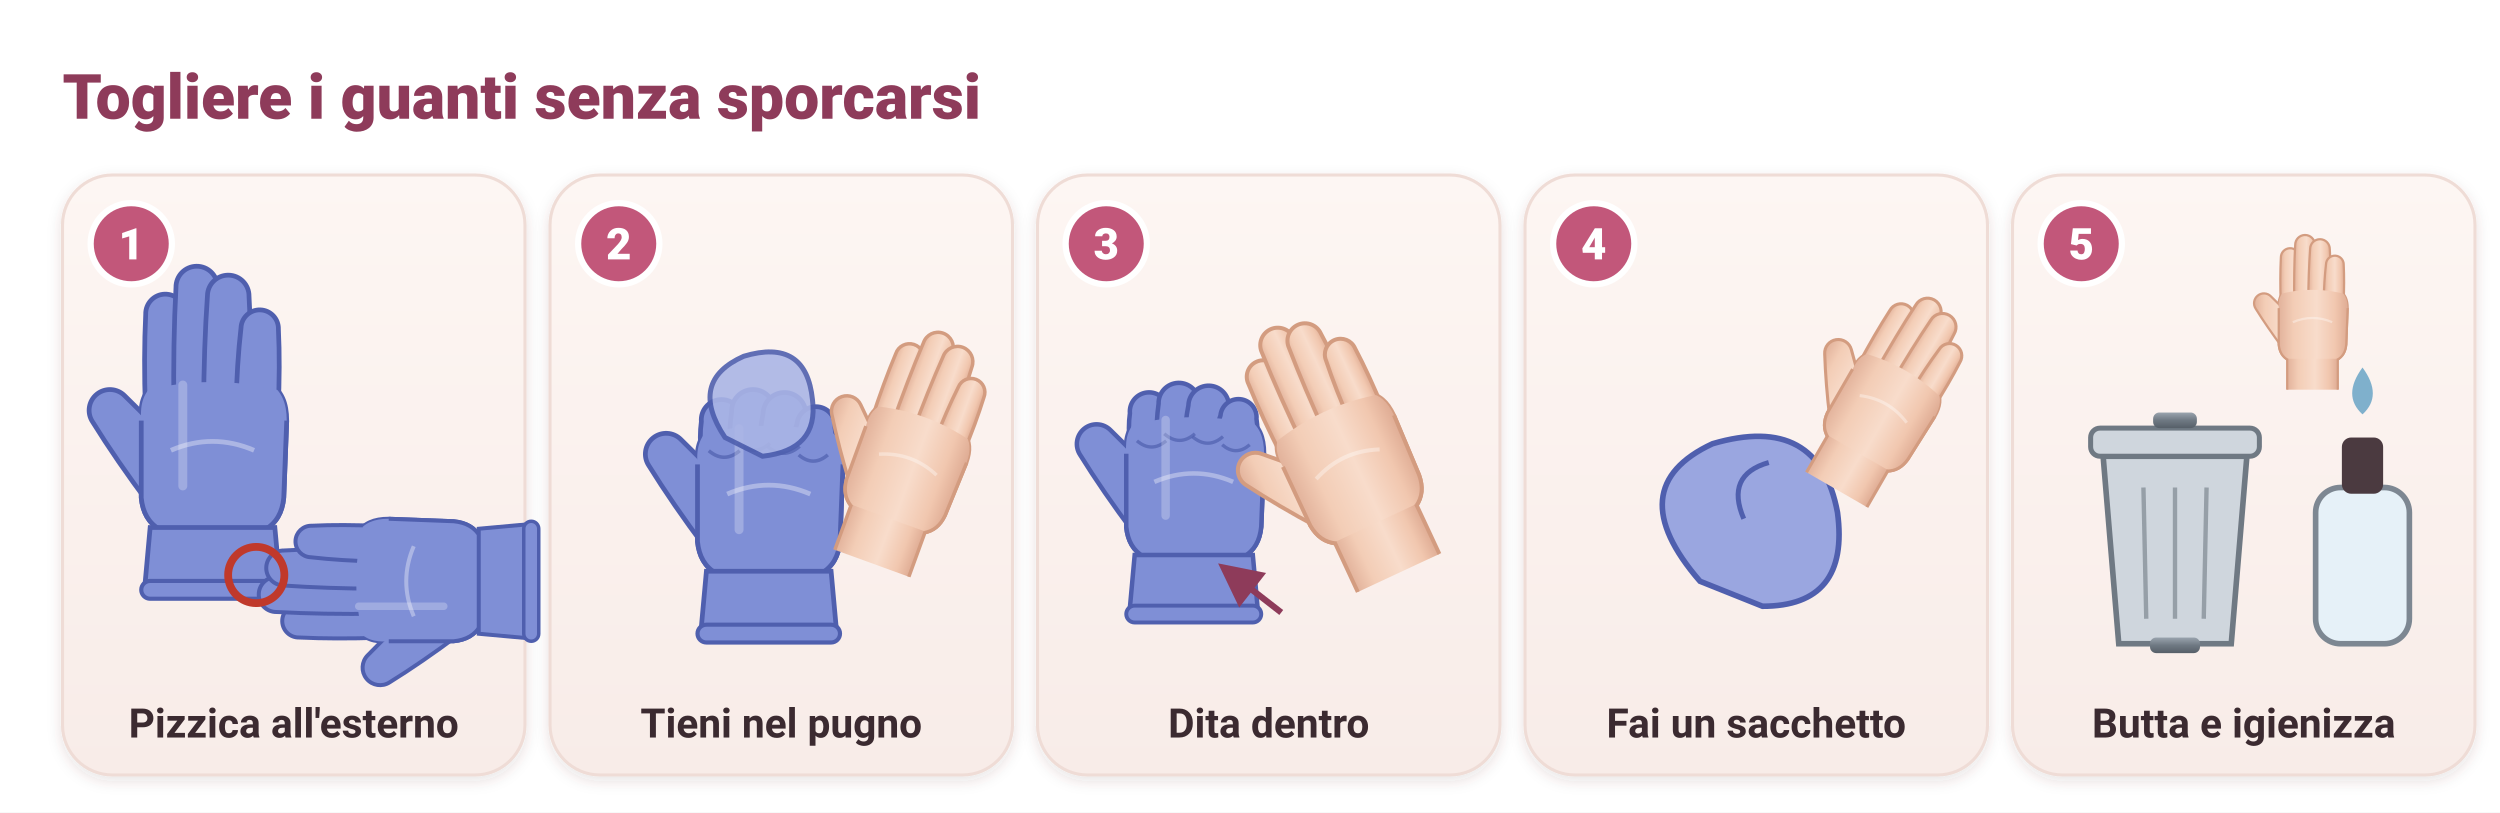
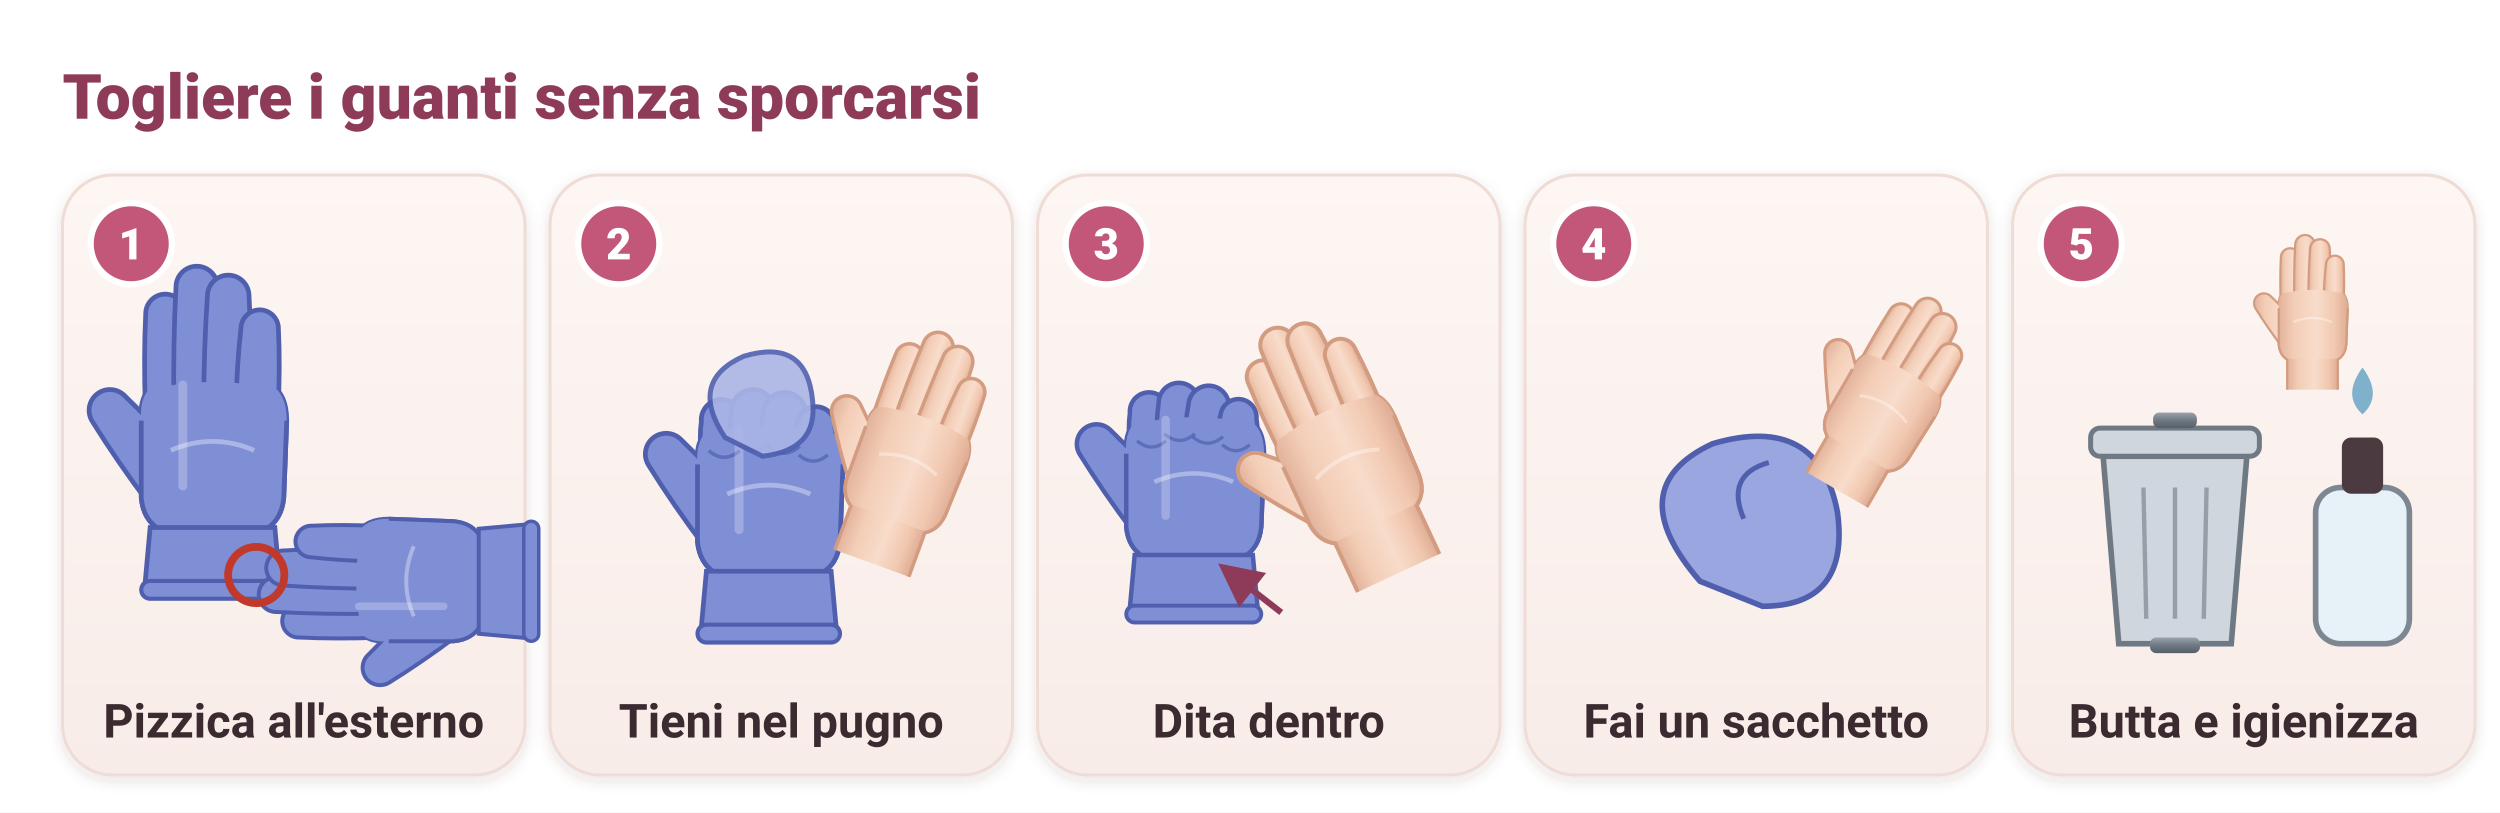
<svg xmlns="http://www.w3.org/2000/svg" viewBox="0 0 800 260" width="800" height="260" font-family="system-ui, -apple-system, 'Segoe UI', Roboto, Arial, sans-serif" role="img">
  <rect width="100%" height="100%" fill="#ffffff" />
  <defs>
    <linearGradient id="nxSkin" x1="0" y1="0" x2="1" y2="0">
      <stop offset="0" stop-color="#e2b29b" />
      <stop offset=".22" stop-color="#f3cdb6" />
      <stop offset=".55" stop-color="#f8dccb" />
      <stop offset=".82" stop-color="#f1c7af" />
      <stop offset="1" stop-color="#dfac94" />
    </linearGradient>
    <linearGradient id="nxMetalD" x1="0" y1="0" x2="0" y2="1">
      <stop offset="0" stop-color="#9aa4ae" />
      <stop offset=".5" stop-color="#6f7983" />
      <stop offset="1" stop-color="#565f68" />
    </linearGradient>
    <linearGradient id="nxPanel" x1="0" y1="0" x2="0" y2="1">
      <stop offset="0" stop-color="#fdf6f3" />
      <stop offset="1" stop-color="#f8ece8" />
    </linearGradient>
    <filter id="nxSh" x="-5%" y="-5%" width="110%" height="115%">
      <feDropShadow dx="0" dy="1.5" stdDeviation="2.2" flood-color="#5a2a3a" flood-opacity=".13" />
    </filter>
  </defs>
  <defs>
    <marker id="ar" viewBox="0 0 10 10" refX="8" refY="5" markerWidth="7" markerHeight="7" orient="auto-start-reverse">
      <path d="M0,0 L10,5 L0,10 z" fill="#8e3b5a" />
    </marker>
    <marker id="arw" viewBox="0 0 10 10" refX="8" refY="5" markerWidth="7" markerHeight="7" orient="auto-start-reverse">
      <path d="M0,0 L10,5 L0,10 z" fill="#7a6369" />
    </marker>
  </defs>
  <text x="20.0" y="38.0" font-size="20" text-anchor="start" font-weight="800" fill="#8e3b5a">Togliere i guanti senza sporcarsi</text>
  <rect x="20.0" y="56.0" width="148.0" height="192.0" rx="16" fill="url(#nxPanel)" stroke="#efdcd6" stroke-width="1" filter="url(#nxSh)" />
  <circle cx="42.0" cy="78.0" r="13" fill="#c2577a" stroke="#fff" stroke-width="2" />
  <text x="42.0" y="83.0" font-size="14" text-anchor="middle" font-weight="800" fill="#fff">1</text>
-   <text x="94.0" y="236.0" font-size="13" text-anchor="middle" font-weight="700" fill="#3b2a30">Pizzica all'esterno</text>
+   <text x="94.0" y="236.0" font-size="15" text-anchor="middle" font-weight="700" fill="#3b2a30">Pizzica all'esterno</text>
  <g transform="translate(68.0,146.0) rotate(0.0) scale(0.95)">
    <path d="M-24,-12 C-25,-24 -18,-28 0,-28 C18,-28 25,-24 25,-12 L24,14 C23,24 16,28 0,28 C-16,28 -23,24 -24,14 Z" fill="#7f8fd6" stroke="#4f5fae" stroke-width="1.6" />
    <path d="M-6.6,4.0 Q-18.7,-9.9 -29.6,-20.4 A7.0,7.0 0 0 0 -40.4,-11.6 Q-32.4,1.3 -21.4,16.0 Z" fill="#7f8fd6" stroke="#4f5fae" stroke-width="1.6" />
    <path d="M-7.4,-16.2 Q-7.8,-33.8 -9.3,-48.2 A6.6,6.6 0 0 0 -22.5,-47.8 Q-23.2,-33.4 -22.6,-15.8 Z" fill="#7f8fd6" stroke="#4f5fae" stroke-width="1.6" />
    <path d="M3.0,-16.1 Q2.9,-38.6 1.7,-57.1 A7.0,7.0 0 0 0 -12.3,-56.9 Q-13.3,-38.5 -13.0,-15.9 Z" fill="#7f8fd6" stroke="#4f5fae" stroke-width="1.6" />
    <path d="M13.0,-15.9 Q13.3,-36.8 12.3,-53.9 A7.0,7.0 0 0 0 -1.7,-54.1 Q-2.9,-37.0 -3.0,-16.1 Z" fill="#7f8fd6" stroke="#4f5fae" stroke-width="1.6" />
    <path d="M22.1,-15.8 Q22.8,-30.6 22.2,-42.8 A6.3,6.3 0 0 0 9.6,-43.2 Q8.2,-31.1 7.9,-16.2 Z" fill="#7f8fd6" stroke="#4f5fae" stroke-width="1.6" />
    <defs>
-       <clipPath id="gv63">
-         <path d="M-30,-20 Q0,-30 30,-20 L30,40 L-30,40 Z" />
-       </clipPath>
-     </defs>
-     <path d="M-24,-12 C-25,-24 -18,-28 0,-28 C18,-28 25,-24 25,-12 L24,14 C23,24 16,28 0,28 C-16,28 -23,24 -24,14 Z" fill="#7f8fd6" clip-path="url(#gv63)" />
+       <clipPath id="gv64">
+         <path d="M-30,-20 Q0,-30 30,-20 L30,40 L-30,40 Z" />
+       </clipPath>
+     </defs>
+     <path d="M-24,-12 C-25,-24 -18,-28 0,-28 C18,-28 25,-24 25,-12 L24,14 C23,24 16,28 0,28 C-16,28 -23,24 -24,14 Z" fill="#7f8fd6" clip-path="url(#gv64)" />
    <path d="M-24,-12 L-24,14 C-23,24 -16,28 0,28 C16,28 23,24 24,14 L25,-12" fill="none" stroke="#4f5fae" stroke-width="1.6" />
    <path d="M-14,-2 Q0,-8 14,-2" stroke="#fff" stroke-width="1.6" fill="none" opacity=".35" />
    <path d="M-10,-24 L-10,10" stroke="#fff" stroke-width="3" opacity=".25" stroke-linecap="round" />
    <path d="M-21,24 L-23,46 L23,46 L21,24 Z" fill="#7f8fd6" stroke="#4f5fae" stroke-width="1.6" />
    <rect x="-24" y="42" width="48" height="6" rx="3" fill="#7f8fd6" stroke="#4f5fae" stroke-width="1.4" />
  </g>
  <g transform="translate(134.0,186.0) rotate(-90.0) scale(0.80)">
    <path d="M-24,-12 C-25,-24 -18,-28 0,-28 C18,-28 25,-24 25,-12 L24,14 C23,24 16,28 0,28 C-16,28 -23,24 -24,14 Z" fill="#7f8fd6" stroke="#4f5fae" stroke-width="1.6" />
    <path d="M-6.6,4.0 Q-18.7,-9.9 -29.6,-20.4 A7.0,7.0 0 0 0 -40.4,-11.6 Q-32.4,1.3 -21.4,16.0 Z" fill="#7f8fd6" stroke="#4f5fae" stroke-width="1.6" />
    <path d="M-7.4,-16.2 Q-7.8,-33.8 -9.3,-48.2 A6.6,6.6 0 0 0 -22.5,-47.8 Q-23.2,-33.4 -22.6,-15.8 Z" fill="#7f8fd6" stroke="#4f5fae" stroke-width="1.6" />
    <path d="M3.0,-16.1 Q2.9,-38.6 1.7,-57.1 A7.0,7.0 0 0 0 -12.3,-56.9 Q-13.3,-38.5 -13.0,-15.9 Z" fill="#7f8fd6" stroke="#4f5fae" stroke-width="1.6" />
    <path d="M13.0,-15.9 Q13.3,-36.8 12.3,-53.9 A7.0,7.0 0 0 0 -1.7,-54.1 Q-2.9,-37.0 -3.0,-16.1 Z" fill="#7f8fd6" stroke="#4f5fae" stroke-width="1.6" />
    <path d="M22.1,-15.8 Q22.8,-30.6 22.2,-42.8 A6.3,6.3 0 0 0 9.6,-43.2 Q8.2,-31.1 7.9,-16.2 Z" fill="#7f8fd6" stroke="#4f5fae" stroke-width="1.6" />
    <defs>
-       <clipPath id="gv64">
-         <path d="M-30,-20 Q0,-30 30,-20 L30,40 L-30,40 Z" />
-       </clipPath>
-     </defs>
-     <path d="M-24,-12 C-25,-24 -18,-28 0,-28 C18,-28 25,-24 25,-12 L24,14 C23,24 16,28 0,28 C-16,28 -23,24 -24,14 Z" fill="#7f8fd6" clip-path="url(#gv64)" />
+       <clipPath id="gv65">
+         <path d="M-30,-20 Q0,-30 30,-20 L30,40 L-30,40 Z" />
+       </clipPath>
+     </defs>
+     <path d="M-24,-12 C-25,-24 -18,-28 0,-28 C18,-28 25,-24 25,-12 L24,14 C23,24 16,28 0,28 C-16,28 -23,24 -24,14 Z" fill="#7f8fd6" clip-path="url(#gv65)" />
    <path d="M-24,-12 L-24,14 C-23,24 -16,28 0,28 C16,28 23,24 24,14 L25,-12" fill="none" stroke="#4f5fae" stroke-width="1.6" />
    <path d="M-14,-2 Q0,-8 14,-2" stroke="#fff" stroke-width="1.6" fill="none" opacity=".35" />
    <path d="M-10,-24 L-10,10" stroke="#fff" stroke-width="3" opacity=".25" stroke-linecap="round" />
    <path d="M-21,24 L-23,46 L23,46 L21,24 Z" fill="#7f8fd6" stroke="#4f5fae" stroke-width="1.6" />
    <rect x="-24" y="42" width="48" height="6" rx="3" fill="#7f8fd6" stroke="#4f5fae" stroke-width="1.4" />
  </g>
  <circle cx="82.0" cy="184.0" r="9" fill="none" stroke="#c0392b" stroke-width="2.5" />
  <rect x="176.0" y="56.0" width="148.0" height="192.0" rx="16" fill="url(#nxPanel)" stroke="#efdcd6" stroke-width="1" filter="url(#nxSh)" />
  <circle cx="198.0" cy="78.0" r="13" fill="#c2577a" stroke="#fff" stroke-width="2" />
  <text x="198.0" y="83.0" font-size="14" text-anchor="middle" font-weight="800" fill="#fff">2</text>
-   <text x="250.0" y="236.0" font-size="13" text-anchor="middle" font-weight="700" fill="#3b2a30">Tieni nel pugno</text>
+   <text x="250.0" y="236.0" font-size="15" text-anchor="middle" font-weight="700" fill="#3b2a30">Tieni nel pugno</text>
  <g transform="translate(246.0,160.0) rotate(0.0) scale(0.95)">
    <path d="M-24,-12 C-25,-24 -18,-28 0,-28 C18,-28 25,-24 25,-12 L24,14 C23,24 16,28 0,28 C-16,28 -23,24 -24,14 Z" fill="#7f8fd6" stroke="#4f5fae" stroke-width="1.6" />
    <path d="M-6.6,4.0 Q-18.7,-9.9 -29.6,-20.4 A7.0,7.0 0 0 0 -40.4,-11.6 Q-32.4,1.3 -21.4,16.0 Z" fill="#7f8fd6" stroke="#4f5fae" stroke-width="1.6" />
    <path d="M-7.3,-16.6 Q-7.6,-22.7 -9.1,-27.6 A6.8,6.8 0 0 0 -22.7,-26.4 Q-23.4,-21.4 -22.7,-15.4 Z" fill="#7f8fd6" stroke="#4f5fae" stroke-width="1.6" />
    <path d="M3.2,-16.2 Q3.1,-23.9 1.9,-30.2 A7.2,7.2 0 0 0 -12.5,-29.8 Q-13.4,-23.5 -13.2,-15.8 Z" fill="#7f8fd6" stroke="#4f5fae" stroke-width="1.6" />
    <path d="M13.2,-15.8 Q13.4,-23.0 12.5,-28.8 A7.2,7.2 0 0 0 -1.9,-29.2 Q-3.1,-23.3 -3.2,-16.2 Z" fill="#7f8fd6" stroke="#4f5fae" stroke-width="1.6" />
    <path d="M22.3,-15.3 Q23.0,-20.2 22.3,-24.4 A6.4,6.4 0 0 0 9.5,-25.6 Q8.0,-21.7 7.7,-16.7 Z" fill="#7f8fd6" stroke="#4f5fae" stroke-width="1.6" />
    <defs>
-       <clipPath id="gv65">
-         <path d="M-30,-20 Q0,-30 30,-20 L30,40 L-30,40 Z" />
-       </clipPath>
-     </defs>
-     <path d="M-24,-12 C-25,-24 -18,-28 0,-28 C18,-28 25,-24 25,-12 L24,14 C23,24 16,28 0,28 C-16,28 -23,24 -24,14 Z" fill="#7f8fd6" clip-path="url(#gv65)" />
+       <clipPath id="gv66">
+         <path d="M-30,-20 Q0,-30 30,-20 L30,40 L-30,40 Z" />
+       </clipPath>
+     </defs>
+     <path d="M-24,-12 C-25,-24 -18,-28 0,-28 C18,-28 25,-24 25,-12 L24,14 C23,24 16,28 0,28 C-16,28 -23,24 -24,14 Z" fill="#7f8fd6" clip-path="url(#gv66)" />
    <path d="M-24,-12 L-24,14 C-23,24 -16,28 0,28 C16,28 23,24 24,14 L25,-12" fill="none" stroke="#4f5fae" stroke-width="1.6" />
    <path d="M-20.2,-16.6 q5.2,4.4 10.4,0" stroke="#4f5fae" stroke-width="1.2" fill="none" opacity=".7" />
    <path d="M-10.5,-19.1 q5.5,4.7 10.9,0" stroke="#4f5fae" stroke-width="1.2" fill="none" opacity=".7" />
    <path d="M-0.5,-18.1 q5.5,4.7 10.9,0" stroke="#4f5fae" stroke-width="1.2" fill="none" opacity=".7" />
    <path d="M10.1,-15.2 q4.9,4.2 9.8,0" stroke="#4f5fae" stroke-width="1.2" fill="none" opacity=".7" />
    <path d="M-14,-2 Q0,-8 14,-2" stroke="#fff" stroke-width="1.6" fill="none" opacity=".35" />
    <path d="M-10,-24 L-10,10" stroke="#fff" stroke-width="3" opacity=".25" stroke-linecap="round" />
    <path d="M-21,24 L-23,46 L23,46 L21,24 Z" fill="#7f8fd6" stroke="#4f5fae" stroke-width="1.6" />
    <rect x="-24" y="42" width="48" height="6" rx="3" fill="#7f8fd6" stroke="#4f5fae" stroke-width="1.4" />
  </g>
  <path d="M232.0,140.0 q-12,-18 6,-26 q20,-6 22,14 q2,16 -16,18 z" fill="#aab5e6" stroke="#4f5fae" stroke-width="1.6" opacity=".9" />
  <g transform="translate(290.0,150.0) rotate(20.0) scale(0.70)">
    <path d="M-24,-12 C-25,-24 -18,-28 0,-28 C18,-28 25,-24 25,-12 L24,14 C23,24 16,28 0,28 C-16,28 -23,24 -24,14 Z" fill="url(#nxSkin)" stroke="#d39c80" stroke-width="1.6" />
    <path d="M-6.6,4.0 Q-18.7,-9.9 -29.6,-20.4 A7.0,7.0 0 0 0 -40.4,-11.6 Q-32.4,1.3 -21.4,16.0 Z" fill="url(#nxSkin)" stroke="#d39c80" stroke-width="1.6" />
    <path d="M-7.4,-16.2 Q-7.8,-33.8 -9.3,-48.2 A6.6,6.6 0 0 0 -22.5,-47.8 Q-23.2,-33.4 -22.6,-15.8 Z" fill="url(#nxSkin)" stroke="#d39c80" stroke-width="1.6" />
    <path d="M3.0,-16.1 Q2.9,-38.6 1.7,-57.1 A7.0,7.0 0 0 0 -12.3,-56.9 Q-13.3,-38.5 -13.0,-15.9 Z" fill="url(#nxSkin)" stroke="#d39c80" stroke-width="1.6" />
    <path d="M13.0,-15.9 Q13.3,-36.8 12.3,-53.9 A7.0,7.0 0 0 0 -1.7,-54.1 Q-2.9,-37.0 -3.0,-16.1 Z" fill="url(#nxSkin)" stroke="#d39c80" stroke-width="1.6" />
    <path d="M22.1,-15.8 Q22.8,-30.6 22.2,-42.8 A6.3,6.3 0 0 0 9.6,-43.2 Q8.2,-31.1 7.9,-16.2 Z" fill="url(#nxSkin)" stroke="#d39c80" stroke-width="1.6" />
    <defs>
-       <clipPath id="gv66">
-         <path d="M-30,-20 Q0,-30 30,-20 L30,40 L-30,40 Z" />
-       </clipPath>
-     </defs>
-     <path d="M-24,-12 C-25,-24 -18,-28 0,-28 C18,-28 25,-24 25,-12 L24,14 C23,24 16,28 0,28 C-16,28 -23,24 -24,14 Z" fill="url(#nxSkin)" clip-path="url(#gv66)" />
+       <clipPath id="gv67">
+         <path d="M-30,-20 Q0,-30 30,-20 L30,40 L-30,40 Z" />
+       </clipPath>
+     </defs>
+     <path d="M-24,-12 C-25,-24 -18,-28 0,-28 C18,-28 25,-24 25,-12 L24,14 C23,24 16,28 0,28 C-16,28 -23,24 -24,14 Z" fill="url(#nxSkin)" clip-path="url(#gv67)" />
    <path d="M-24,-12 L-24,14 C-23,24 -16,28 0,28 C16,28 23,24 24,14 L25,-12" fill="none" stroke="#d39c80" stroke-width="1.6" />
    <path d="M-14,-2 Q0,-8 14,-2" stroke="#fff" stroke-width="1.6" fill="none" opacity=".35" />
    <path d="M-18,24 L-18,46 L18,46 L18,24 Z" fill="url(#nxSkin)" />
    <path d="M-18,24 L-18,46 M18,46 L18,24" stroke="#d39c80" stroke-width="1.6" />
  </g>
  <rect x="332.0" y="56.0" width="148.0" height="192.0" rx="16" fill="url(#nxPanel)" stroke="#efdcd6" stroke-width="1" filter="url(#nxSh)" />
  <circle cx="354.0" cy="78.0" r="13" fill="#c2577a" stroke="#fff" stroke-width="2" />
  <text x="354.0" y="83.0" font-size="14" text-anchor="middle" font-weight="800" fill="#fff">3</text>
-   <text x="406.0" y="236.0" font-size="13" text-anchor="middle" font-weight="700" fill="#3b2a30">Dita dentro</text>
+   <text x="406.0" y="236.0" font-size="15" text-anchor="middle" font-weight="700" fill="#3b2a30">Dita dentro</text>
  <g transform="translate(382.0,156.0) rotate(0.0) scale(0.90)">
    <path d="M-24,-12 C-25,-24 -18,-28 0,-28 C18,-28 25,-24 25,-12 L24,14 C23,24 16,28 0,28 C-16,28 -23,24 -24,14 Z" fill="#7f8fd6" stroke="#4f5fae" stroke-width="1.6" />
    <path d="M-6.6,4.0 Q-18.7,-9.9 -29.6,-20.4 A7.0,7.0 0 0 0 -40.4,-11.6 Q-32.4,1.3 -21.4,16.0 Z" fill="#7f8fd6" stroke="#4f5fae" stroke-width="1.6" />
    <path d="M-7.3,-16.6 Q-7.6,-22.7 -9.1,-27.6 A6.8,6.8 0 0 0 -22.7,-26.4 Q-23.4,-21.4 -22.7,-15.4 Z" fill="#7f8fd6" stroke="#4f5fae" stroke-width="1.6" />
    <path d="M3.2,-16.2 Q3.1,-23.9 1.9,-30.2 A7.2,7.2 0 0 0 -12.5,-29.8 Q-13.4,-23.5 -13.2,-15.8 Z" fill="#7f8fd6" stroke="#4f5fae" stroke-width="1.6" />
    <path d="M13.2,-15.8 Q13.4,-23.0 12.5,-28.8 A7.2,7.2 0 0 0 -1.9,-29.2 Q-3.1,-23.3 -3.2,-16.2 Z" fill="#7f8fd6" stroke="#4f5fae" stroke-width="1.6" />
    <path d="M22.3,-15.3 Q23.0,-20.2 22.3,-24.4 A6.4,6.4 0 0 0 9.5,-25.6 Q8.0,-21.7 7.7,-16.7 Z" fill="#7f8fd6" stroke="#4f5fae" stroke-width="1.6" />
    <defs>
-       <clipPath id="gv67">
-         <path d="M-30,-20 Q0,-30 30,-20 L30,40 L-30,40 Z" />
-       </clipPath>
-     </defs>
-     <path d="M-24,-12 C-25,-24 -18,-28 0,-28 C18,-28 25,-24 25,-12 L24,14 C23,24 16,28 0,28 C-16,28 -23,24 -24,14 Z" fill="#7f8fd6" clip-path="url(#gv67)" />
+       <clipPath id="gv68">
+         <path d="M-30,-20 Q0,-30 30,-20 L30,40 L-30,40 Z" />
+       </clipPath>
+     </defs>
+     <path d="M-24,-12 C-25,-24 -18,-28 0,-28 C18,-28 25,-24 25,-12 L24,14 C23,24 16,28 0,28 C-16,28 -23,24 -24,14 Z" fill="#7f8fd6" clip-path="url(#gv68)" />
    <path d="M-24,-12 L-24,14 C-23,24 -16,28 0,28 C16,28 23,24 24,14 L25,-12" fill="none" stroke="#4f5fae" stroke-width="1.6" />
    <path d="M-20.2,-16.6 q5.2,4.4 10.4,0" stroke="#4f5fae" stroke-width="1.2" fill="none" opacity=".7" />
    <path d="M-10.5,-19.1 q5.5,4.7 10.9,0" stroke="#4f5fae" stroke-width="1.2" fill="none" opacity=".7" />
    <path d="M-0.5,-18.1 q5.5,4.7 10.9,0" stroke="#4f5fae" stroke-width="1.2" fill="none" opacity=".7" />
    <path d="M10.1,-15.2 q4.9,4.2 9.8,0" stroke="#4f5fae" stroke-width="1.2" fill="none" opacity=".7" />
    <path d="M-14,-2 Q0,-8 14,-2" stroke="#fff" stroke-width="1.6" fill="none" opacity=".35" />
    <path d="M-10,-24 L-10,10" stroke="#fff" stroke-width="3" opacity=".25" stroke-linecap="round" />
    <path d="M-21,24 L-23,46 L23,46 L21,24 Z" fill="#7f8fd6" stroke="#4f5fae" stroke-width="1.6" />
    <rect x="-24" y="42" width="48" height="6" rx="3" fill="#7f8fd6" stroke="#4f5fae" stroke-width="1.4" />
  </g>
  <g transform="translate(432.0,150.0) rotate(-25.0) scale(0.80)">
    <path d="M-24,-12 C-25,-24 -18,-28 0,-28 C18,-28 25,-24 25,-12 L24,14 C23,24 16,28 0,28 C-16,28 -23,24 -24,14 Z" fill="url(#nxSkin)" stroke="#d39c80" stroke-width="1.6" />
    <path d="M-6.6,4.0 Q-18.7,-9.9 -29.6,-20.4 A7.0,7.0 0 0 0 -40.4,-11.6 Q-32.4,1.3 -21.4,16.0 Z" fill="url(#nxSkin)" stroke="#d39c80" stroke-width="1.6" />
    <path d="M-7.4,-16.2 Q-7.8,-33.8 -9.3,-48.2 A6.6,6.6 0 0 0 -22.5,-47.8 Q-23.2,-33.4 -22.6,-15.8 Z" fill="url(#nxSkin)" stroke="#d39c80" stroke-width="1.6" />
    <path d="M3.0,-16.1 Q2.9,-38.6 1.7,-57.1 A7.0,7.0 0 0 0 -12.3,-56.9 Q-13.3,-38.5 -13.0,-15.9 Z" fill="url(#nxSkin)" stroke="#d39c80" stroke-width="1.6" />
    <path d="M13.0,-15.9 Q13.3,-36.8 12.3,-53.9 A7.0,7.0 0 0 0 -1.7,-54.1 Q-2.9,-37.0 -3.0,-16.1 Z" fill="url(#nxSkin)" stroke="#d39c80" stroke-width="1.6" />
    <path d="M22.1,-15.8 Q22.8,-30.6 22.2,-42.8 A6.3,6.3 0 0 0 9.6,-43.2 Q8.2,-31.1 7.9,-16.2 Z" fill="url(#nxSkin)" stroke="#d39c80" stroke-width="1.6" />
    <defs>
-       <clipPath id="gv68">
-         <path d="M-30,-20 Q0,-30 30,-20 L30,40 L-30,40 Z" />
-       </clipPath>
-     </defs>
-     <path d="M-24,-12 C-25,-24 -18,-28 0,-28 C18,-28 25,-24 25,-12 L24,14 C23,24 16,28 0,28 C-16,28 -23,24 -24,14 Z" fill="url(#nxSkin)" clip-path="url(#gv68)" />
+       <clipPath id="gv69">
+         <path d="M-30,-20 Q0,-30 30,-20 L30,40 L-30,40 Z" />
+       </clipPath>
+     </defs>
+     <path d="M-24,-12 C-25,-24 -18,-28 0,-28 C18,-28 25,-24 25,-12 L24,14 C23,24 16,28 0,28 C-16,28 -23,24 -24,14 Z" fill="url(#nxSkin)" clip-path="url(#gv69)" />
    <path d="M-24,-12 L-24,14 C-23,24 -16,28 0,28 C16,28 23,24 24,14 L25,-12" fill="none" stroke="#d39c80" stroke-width="1.6" />
    <path d="M-14,-2 Q0,-8 14,-2" stroke="#fff" stroke-width="1.6" fill="none" opacity=".35" />
    <path d="M-18,24 L-18,46 L18,46 L18,24 Z" fill="url(#nxSkin)" />
    <path d="M-18,24 L-18,46 M18,46 L18,24" stroke="#d39c80" stroke-width="1.6" />
  </g>
  <line x1="410.0" y1="196.0" x2="392.0" y2="182.0" stroke="#8e3b5a" stroke-width="2" marker-end="url(#ar)" />
  <rect x="488.0" y="56.0" width="148.0" height="192.0" rx="16" fill="url(#nxPanel)" stroke="#efdcd6" stroke-width="1" filter="url(#nxSh)" />
  <circle cx="510.0" cy="78.0" r="13" fill="#c2577a" stroke="#fff" stroke-width="2" />
  <text x="510.0" y="83.0" font-size="14" text-anchor="middle" font-weight="800" fill="#fff">4</text>
-   <text x="562.0" y="236.0" font-size="13" text-anchor="middle" font-weight="700" fill="#3b2a30">Fai un sacchetto</text>
+   <text x="562.0" y="236.0" font-size="15" text-anchor="middle" font-weight="700" fill="#3b2a30">Fai un sacchetto</text>
  <path d="M544.0,186.0 q-26,-30 4,-44 q34,-10 40,22 q4,30 -24,30 z" fill="#9aa6e0" stroke="#4f5fae" stroke-width="1.8" />
  <path d="M558.0,166.0 q-6,-14 8,-18" stroke="#4f5fae" stroke-width="1.6" fill="none" />
  <g transform="translate(602.0,132.0) rotate(30.0) scale(0.62)">
    <path d="M-24,-12 C-25,-24 -18,-28 0,-28 C18,-28 25,-24 25,-12 L24,14 C23,24 16,28 0,28 C-16,28 -23,24 -24,14 Z" fill="url(#nxSkin)" stroke="#d39c80" stroke-width="1.6" />
    <path d="M-6.6,4.0 Q-18.7,-9.9 -29.6,-20.4 A7.0,7.0 0 0 0 -40.4,-11.6 Q-32.4,1.3 -21.4,16.0 Z" fill="url(#nxSkin)" stroke="#d39c80" stroke-width="1.6" />
    <path d="M-7.4,-16.2 Q-7.8,-33.8 -9.3,-48.2 A6.6,6.6 0 0 0 -22.5,-47.8 Q-23.2,-33.4 -22.6,-15.8 Z" fill="url(#nxSkin)" stroke="#d39c80" stroke-width="1.6" />
    <path d="M3.0,-16.1 Q2.9,-38.6 1.7,-57.1 A7.0,7.0 0 0 0 -12.3,-56.9 Q-13.3,-38.5 -13.0,-15.9 Z" fill="url(#nxSkin)" stroke="#d39c80" stroke-width="1.6" />
    <path d="M13.0,-15.9 Q13.3,-36.8 12.3,-53.9 A7.0,7.0 0 0 0 -1.7,-54.1 Q-2.9,-37.0 -3.0,-16.1 Z" fill="url(#nxSkin)" stroke="#d39c80" stroke-width="1.6" />
    <path d="M22.1,-15.8 Q22.8,-30.6 22.2,-42.8 A6.3,6.3 0 0 0 9.6,-43.2 Q8.2,-31.1 7.9,-16.2 Z" fill="url(#nxSkin)" stroke="#d39c80" stroke-width="1.6" />
    <defs>
-       <clipPath id="gv69">
-         <path d="M-30,-20 Q0,-30 30,-20 L30,40 L-30,40 Z" />
-       </clipPath>
-     </defs>
-     <path d="M-24,-12 C-25,-24 -18,-28 0,-28 C18,-28 25,-24 25,-12 L24,14 C23,24 16,28 0,28 C-16,28 -23,24 -24,14 Z" fill="url(#nxSkin)" clip-path="url(#gv69)" />
+       <clipPath id="gv70">
+         <path d="M-30,-20 Q0,-30 30,-20 L30,40 L-30,40 Z" />
+       </clipPath>
+     </defs>
+     <path d="M-24,-12 C-25,-24 -18,-28 0,-28 C18,-28 25,-24 25,-12 L24,14 C23,24 16,28 0,28 C-16,28 -23,24 -24,14 Z" fill="url(#nxSkin)" clip-path="url(#gv70)" />
    <path d="M-24,-12 L-24,14 C-23,24 -16,28 0,28 C16,28 23,24 24,14 L25,-12" fill="none" stroke="#d39c80" stroke-width="1.6" />
    <path d="M-14,-2 Q0,-8 14,-2" stroke="#fff" stroke-width="1.6" fill="none" opacity=".35" />
    <path d="M-18,24 L-18,46 L18,46 L18,24 Z" fill="url(#nxSkin)" />
    <path d="M-18,24 L-18,46 M18,46 L18,24" stroke="#d39c80" stroke-width="1.6" />
  </g>
  <rect x="644.0" y="56.0" width="148.0" height="192.0" rx="16" fill="url(#nxPanel)" stroke="#efdcd6" stroke-width="1" filter="url(#nxSh)" />
  <circle cx="666.0" cy="78.0" r="13" fill="#c2577a" stroke="#fff" stroke-width="2" />
  <text x="666.0" y="83.0" font-size="14" text-anchor="middle" font-weight="800" fill="#fff">5</text>
-   <text x="718.0" y="236.0" font-size="13" text-anchor="middle" font-weight="700" fill="#3b2a30">Butta e igienizza</text>
+   <text x="718.0" y="236.0" font-size="15" text-anchor="middle" font-weight="700" fill="#3b2a30">Butta e igienizza</text>
  <path d="M673.0,146.0 L719.0,146.0 L714.0,206.0 L678.0,206.0 Z" fill="#cfd6dd" stroke="#6f7983" stroke-width="1.8" />
  <line x1="685.9" y1="156.0" x2="686.8" y2="198.0" stroke="#6f7983" stroke-width="1.4" opacity=".6" />
  <line x1="696.0" y1="156.0" x2="696.0" y2="198.0" stroke="#6f7983" stroke-width="1.4" opacity=".6" />
  <line x1="706.1" y1="156.0" x2="705.2" y2="198.0" stroke="#6f7983" stroke-width="1.4" opacity=".6" />
  <rect x="669.0" y="137.0" width="54.0" height="9" rx="3" fill="#cfd6dd" stroke="#6f7983" stroke-width="1.6" />
  <rect x="689.0" y="132.0" width="14" height="5" rx="2" fill="url(#nxMetalD)" />
  <rect x="688.0" y="204.0" width="16" height="5" rx="2" fill="url(#nxMetalD)" />
  <rect x="741.0" y="156.0" width="30.0" height="50.0" rx="8" fill="#e6f1f8" stroke="#7d8792" stroke-width="1.8" />
  <rect x="749.4" y="140.0" width="13.2" height="18.0" rx="3" fill="#4b3a40" />
  <path d="M756.0,117.6 q6.6,9.0 0,15.0 q-6.6,-6.0 0,-15.0 z" fill="#7fb0cc" />
  <g transform="translate(740.0,104.0) rotate(0.0) scale(0.45)">
    <path d="M-24,-12 C-25,-24 -18,-28 0,-28 C18,-28 25,-24 25,-12 L24,14 C23,24 16,28 0,28 C-16,28 -23,24 -24,14 Z" fill="url(#nxSkin)" stroke="#d39c80" stroke-width="1.6" />
    <path d="M-6.6,4.0 Q-18.7,-9.9 -29.6,-20.4 A7.0,7.0 0 0 0 -40.4,-11.6 Q-32.4,1.3 -21.4,16.0 Z" fill="url(#nxSkin)" stroke="#d39c80" stroke-width="1.6" />
    <path d="M-7.4,-16.2 Q-7.8,-33.8 -9.3,-48.2 A6.6,6.6 0 0 0 -22.5,-47.8 Q-23.2,-33.4 -22.6,-15.8 Z" fill="url(#nxSkin)" stroke="#d39c80" stroke-width="1.6" />
    <path d="M3.0,-16.1 Q2.9,-38.6 1.7,-57.1 A7.0,7.0 0 0 0 -12.3,-56.9 Q-13.3,-38.5 -13.0,-15.9 Z" fill="url(#nxSkin)" stroke="#d39c80" stroke-width="1.6" />
    <path d="M13.0,-15.9 Q13.3,-36.8 12.3,-53.9 A7.0,7.0 0 0 0 -1.7,-54.1 Q-2.9,-37.0 -3.0,-16.1 Z" fill="url(#nxSkin)" stroke="#d39c80" stroke-width="1.6" />
    <path d="M22.1,-15.8 Q22.8,-30.6 22.2,-42.8 A6.3,6.3 0 0 0 9.6,-43.2 Q8.2,-31.1 7.9,-16.2 Z" fill="url(#nxSkin)" stroke="#d39c80" stroke-width="1.6" />
    <defs>
-       <clipPath id="gv70">
-         <path d="M-30,-20 Q0,-30 30,-20 L30,40 L-30,40 Z" />
-       </clipPath>
-     </defs>
-     <path d="M-24,-12 C-25,-24 -18,-28 0,-28 C18,-28 25,-24 25,-12 L24,14 C23,24 16,28 0,28 C-16,28 -23,24 -24,14 Z" fill="url(#nxSkin)" clip-path="url(#gv70)" />
+       <clipPath id="gv71">
+         <path d="M-30,-20 Q0,-30 30,-20 L30,40 L-30,40 Z" />
+       </clipPath>
+     </defs>
+     <path d="M-24,-12 C-25,-24 -18,-28 0,-28 C18,-28 25,-24 25,-12 L24,14 C23,24 16,28 0,28 C-16,28 -23,24 -24,14 Z" fill="url(#nxSkin)" clip-path="url(#gv71)" />
    <path d="M-24,-12 L-24,14 C-23,24 -16,28 0,28 C16,28 23,24 24,14 L25,-12" fill="none" stroke="#d39c80" stroke-width="1.6" />
    <path d="M-14,-2 Q0,-8 14,-2" stroke="#fff" stroke-width="1.6" fill="none" opacity=".35" />
    <path d="M-18,24 L-18,46 L18,46 L18,24 Z" fill="url(#nxSkin)" />
    <path d="M-18,24 L-18,46 M18,46 L18,24" stroke="#d39c80" stroke-width="1.6" />
  </g>
</svg>
